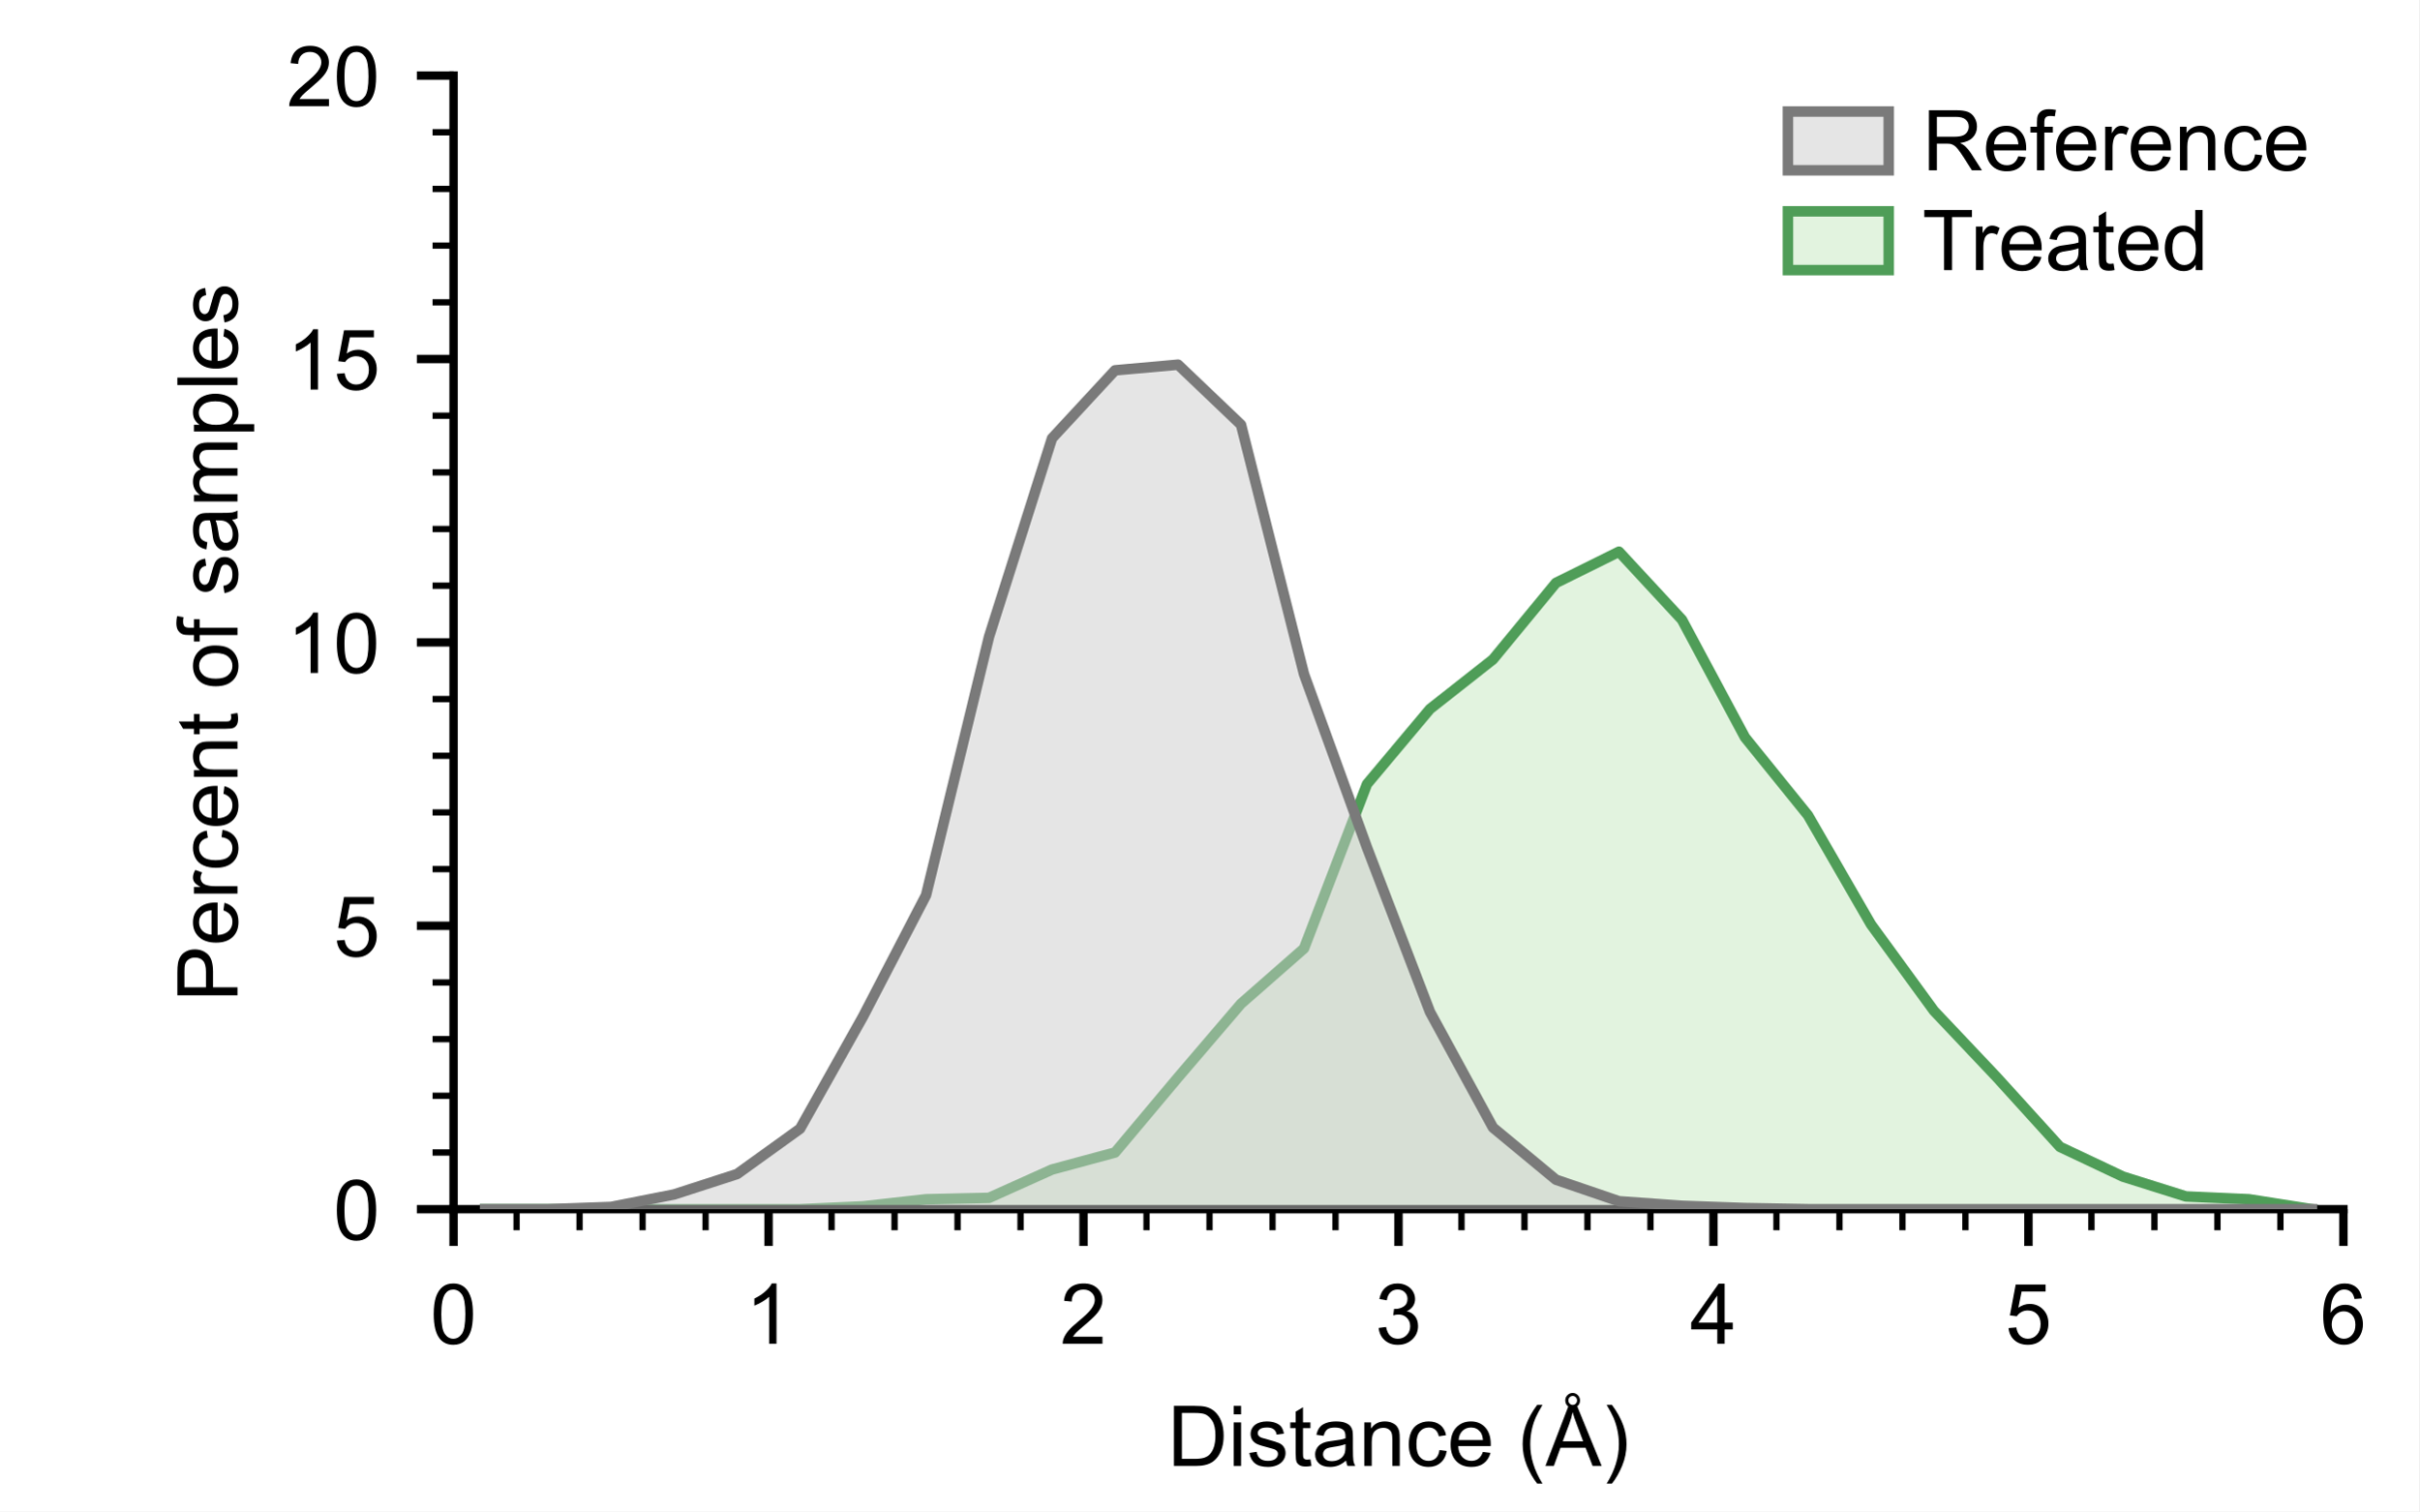
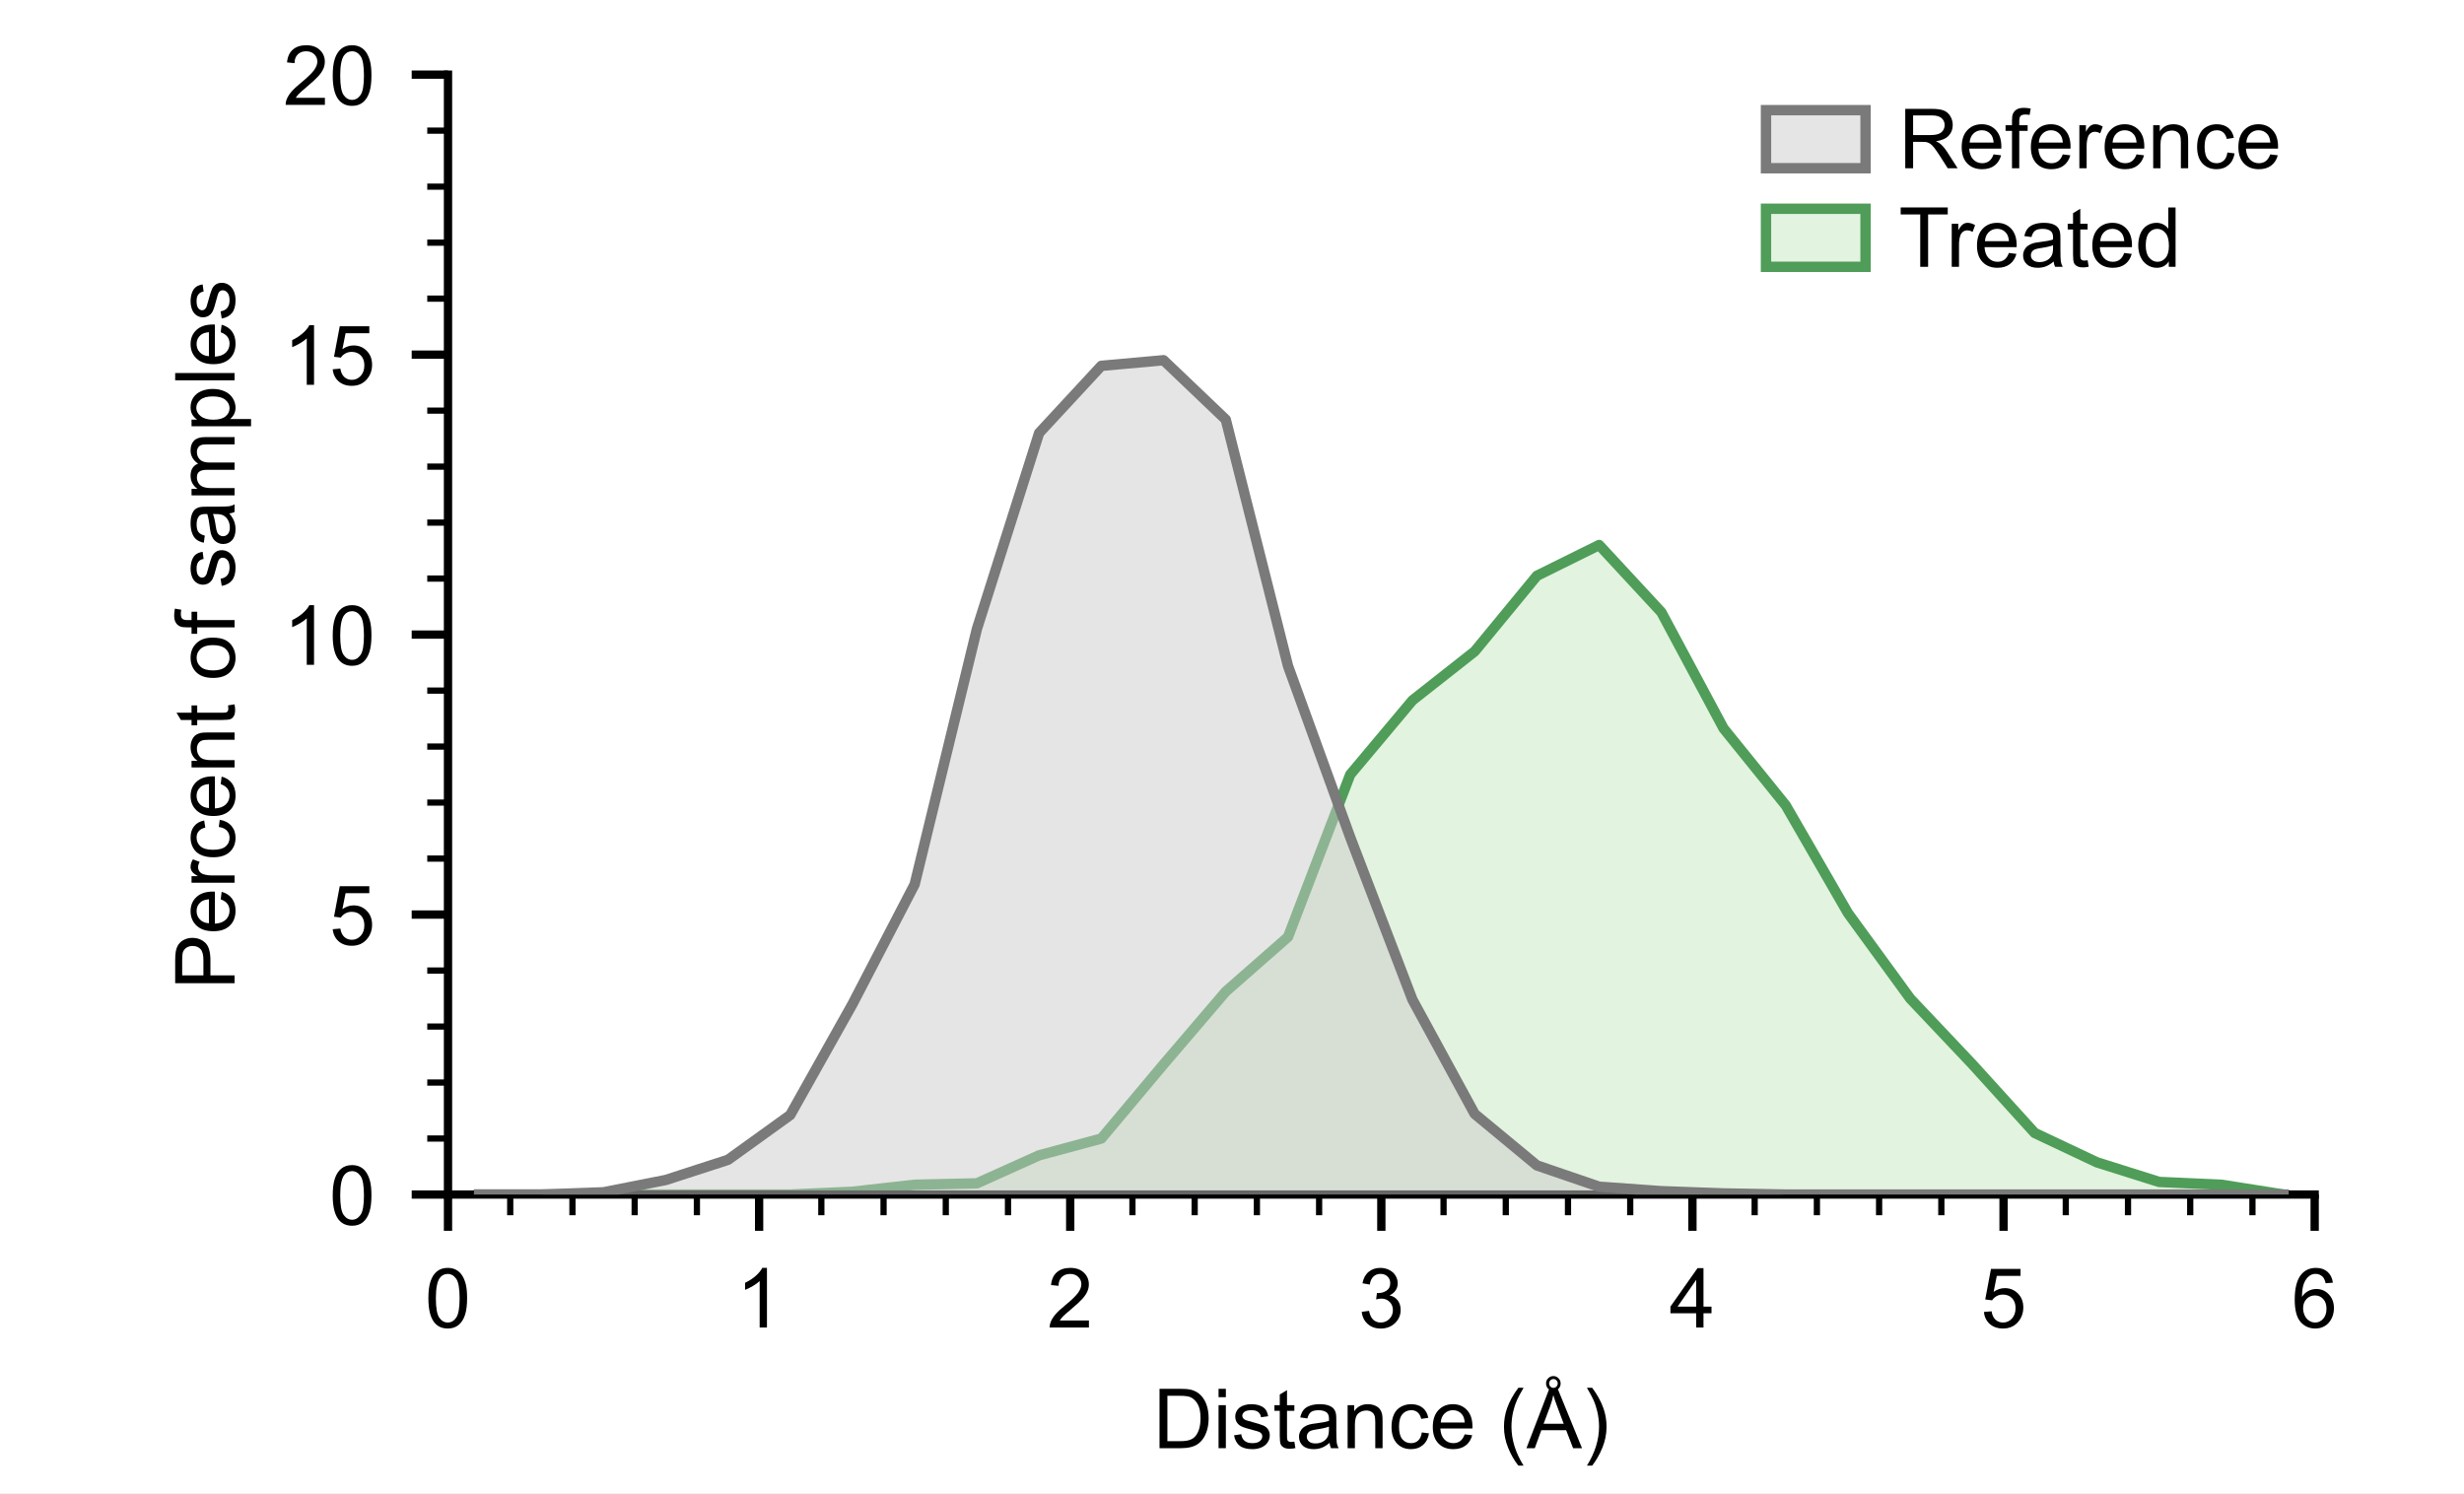
- <svg xmlns="http://www.w3.org/2000/svg" xmlns:xlink="http://www.w3.org/1999/xlink" width="230.4pt" height="144pt" viewBox="0 0 230.4 144" version="1.1">
+ <svg xmlns="http://www.w3.org/2000/svg" xmlns:xlink="http://www.w3.org/1999/xlink" width="237.6pt" height="144pt" viewBox="0 0 237.6 144" version="1.1">
  <defs>
    <style type="text/css">*{stroke-linejoin: round; stroke-linecap: butt}</style>
  </defs>
  <g id="figure_1">
    <g id="patch_1">
-       <path d="M 0 144  L 230.4 144  L 230.4 0  L 0 0  z " style="fill: #ffffff" />
+       <path d="M 0 144  L 237.6 144  L 237.6 0  L 0 0  z " style="fill: #ffffff" />
    </g>
    <g id="axes_1">
      <g id="patch_2">
        <path d="M 43.2 115.2  L 223.2 115.2  L 223.2 7.2  L 43.2 7.2  z " style="fill: #ffffff" />
      </g>
      <g id="matplotlib.axis_1">
        <g id="xtick_1">
          <g id="line2d_1">
            <defs>
              <path id="m45bd234f1a" d="M 0 0  L 0 3.5  " style="stroke: #000000; stroke-width: 0.8" />
            </defs>
            <g>
              <use xlink:href="#m45bd234f1a" x="43.2" y="115.2" style="stroke: #000000; stroke-width: 0.8" />
            </g>
          </g>
          <g id="text_1">
            <g transform="translate(40.97563 128.0242) scale(0.08 -0.08)">
              <defs>
                <path id="ArialMT-13" d="M 266 2259  Q 266 3072 433 3567  Q 600 4063 929 4331  Q 1259 4600 1759 4600  Q 2128 4600 2406 4451  Q 2684 4303 2865 4023  Q 3047 3744 3150 3342  Q 3253 2941 3253 2259  Q 3253 1453 3087 958  Q 2922 463 2592 192  Q 2263 -78 1759 -78  Q 1097 -78 719 397  Q 266 969 266 2259  z M 844 2259  Q 844 1131 1108 757  Q 1372 384 1759 384  Q 2147 384 2411 759  Q 2675 1134 2675 2259  Q 2675 3391 2411 3762  Q 2147 4134 1753 4134  Q 1366 4134 1134 3806  Q 844 3388 844 2259  z " transform="scale(0.015625)" />
              </defs>
              <use xlink:href="#ArialMT-13" />
            </g>
          </g>
        </g>
        <g id="xtick_2">
          <g id="line2d_2">
            <g>
              <use xlink:href="#m45bd234f1a" x="73.2" y="115.2" style="stroke: #000000; stroke-width: 0.8" />
            </g>
          </g>
          <g id="text_2">
            <g transform="translate(70.97562 128.0242) scale(0.08 -0.08)">
              <defs>
                <path id="ArialMT-14" d="M 2384 0  L 1822 0  L 1822 3584  Q 1619 3391 1289 3197  Q 959 3003 697 2906  L 697 3450  Q 1169 3672 1522 3987  Q 1875 4303 2022 4600  L 2384 4600  L 2384 0  z " transform="scale(0.015625)" />
              </defs>
              <use xlink:href="#ArialMT-14" />
            </g>
          </g>
        </g>
        <g id="xtick_3">
          <g id="line2d_3">
            <g>
              <use xlink:href="#m45bd234f1a" x="103.2" y="115.2" style="stroke: #000000; stroke-width: 0.8" />
            </g>
          </g>
          <g id="text_3">
            <g transform="translate(100.9756 128.0242) scale(0.08 -0.08)">
              <defs>
                <path id="ArialMT-15" d="M 3222 541  L 3222 0  L 194 0  Q 188 203 259 391  Q 375 700 629 1000  Q 884 1300 1366 1694  Q 2113 2306 2375 2664  Q 2638 3022 2638 3341  Q 2638 3675 2398 3904  Q 2159 4134 1775 4134  Q 1369 4134 1125 3890  Q 881 3647 878 3216  L 300 3275  Q 359 3922 746 4261  Q 1134 4600 1788 4600  Q 2447 4600 2831 4234  Q 3216 3869 3216 3328  Q 3216 3053 3103 2787  Q 2991 2522 2730 2228  Q 2469 1934 1863 1422  Q 1356 997 1212 845  Q 1069 694 975 541  L 3222 541  z " transform="scale(0.015625)" />
              </defs>
              <use xlink:href="#ArialMT-15" />
            </g>
          </g>
        </g>
        <g id="xtick_4">
          <g id="line2d_4">
            <g>
              <use xlink:href="#m45bd234f1a" x="133.2" y="115.2" style="stroke: #000000; stroke-width: 0.8" />
            </g>
          </g>
          <g id="text_4">
            <g transform="translate(130.9756 128.0242) scale(0.08 -0.08)">
              <defs>
                <path id="ArialMT-16" d="M 269 1209  L 831 1284  Q 928 806 1161 595  Q 1394 384 1728 384  Q 2125 384 2398 659  Q 2672 934 2672 1341  Q 2672 1728 2419 1979  Q 2166 2231 1775 2231  Q 1616 2231 1378 2169  L 1441 2663  Q 1497 2656 1531 2656  Q 1891 2656 2178 2843  Q 2466 3031 2466 3422  Q 2466 3731 2256 3934  Q 2047 4138 1716 4138  Q 1388 4138 1169 3931  Q 950 3725 888 3313  L 325 3413  Q 428 3978 793 4289  Q 1159 4600 1703 4600  Q 2078 4600 2393 4439  Q 2709 4278 2876 4000  Q 3044 3722 3044 3409  Q 3044 3113 2884 2869  Q 2725 2625 2413 2481  Q 2819 2388 3044 2092  Q 3269 1797 3269 1353  Q 3269 753 2831 336  Q 2394 -81 1725 -81  Q 1122 -81 723 278  Q 325 638 269 1209  z " transform="scale(0.015625)" />
              </defs>
              <use xlink:href="#ArialMT-16" />
            </g>
          </g>
        </g>
        <g id="xtick_5">
          <g id="line2d_5">
            <g>
              <use xlink:href="#m45bd234f1a" x="163.2" y="115.2" style="stroke: #000000; stroke-width: 0.8" />
            </g>
          </g>
          <g id="text_5">
            <g transform="translate(160.9756 128.0242) scale(0.08 -0.08)">
              <defs>
                <path id="ArialMT-17" d="M 2069 0  L 2069 1097  L 81 1097  L 81 1613  L 2172 4581  L 2631 4581  L 2631 1613  L 3250 1613  L 3250 1097  L 2631 1097  L 2631 0  L 2069 0  z M 2069 1613  L 2069 3678  L 634 1613  L 2069 1613  z " transform="scale(0.015625)" />
              </defs>
              <use xlink:href="#ArialMT-17" />
            </g>
          </g>
        </g>
        <g id="xtick_6">
          <g id="line2d_6">
            <g>
              <use xlink:href="#m45bd234f1a" x="193.2" y="115.2" style="stroke: #000000; stroke-width: 0.8" />
            </g>
          </g>
          <g id="text_6">
            <g transform="translate(190.9756 128.0242) scale(0.08 -0.08)">
              <defs>
                <path id="ArialMT-18" d="M 266 1200  L 856 1250  Q 922 819 1161 601  Q 1400 384 1738 384  Q 2144 384 2425 690  Q 2706 997 2706 1503  Q 2706 1984 2436 2262  Q 2166 2541 1728 2541  Q 1456 2541 1237 2417  Q 1019 2294 894 2097  L 366 2166  L 809 4519  L 3088 4519  L 3088 3981  L 1259 3981  L 1013 2750  Q 1425 3038 1878 3038  Q 2478 3038 2890 2622  Q 3303 2206 3303 1553  Q 3303 931 2941 478  Q 2500 -78 1738 -78  Q 1113 -78 717 272  Q 322 622 266 1200  z " transform="scale(0.015625)" />
              </defs>
              <use xlink:href="#ArialMT-18" />
            </g>
          </g>
        </g>
        <g id="xtick_7">
          <g id="line2d_7">
            <g>
              <use xlink:href="#m45bd234f1a" x="223.2" y="115.2" style="stroke: #000000; stroke-width: 0.8" />
            </g>
          </g>
          <g id="text_7">
            <g transform="translate(220.9756 128.0242) scale(0.08 -0.08)">
              <defs>
                <path id="ArialMT-19" d="M 3184 3459  L 2625 3416  Q 2550 3747 2413 3897  Q 2184 4138 1850 4138  Q 1581 4138 1378 3988  Q 1113 3794 959 3422  Q 806 3050 800 2363  Q 1003 2672 1297 2822  Q 1591 2972 1913 2972  Q 2475 2972 2870 2558  Q 3266 2144 3266 1488  Q 3266 1056 3080 686  Q 2894 316 2569 119  Q 2244 -78 1831 -78  Q 1128 -78 684 439  Q 241 956 241 2144  Q 241 3472 731 4075  Q 1159 4600 1884 4600  Q 2425 4600 2770 4297  Q 3116 3994 3184 3459  z M 888 1484  Q 888 1194 1011 928  Q 1134 663 1356 523  Q 1578 384 1822 384  Q 2178 384 2434 671  Q 2691 959 2691 1453  Q 2691 1928 2437 2201  Q 2184 2475 1800 2475  Q 1419 2475 1153 2201  Q 888 1928 888 1484  z " transform="scale(0.015625)" />
              </defs>
              <use xlink:href="#ArialMT-19" />
            </g>
          </g>
        </g>
        <g id="xtick_8">
          <g id="line2d_8">
            <defs>
              <path id="m82ed5b9024" d="M 0 0  L 0 2  " style="stroke: #000000; stroke-width: 0.6" />
            </defs>
            <g>
              <use xlink:href="#m82ed5b9024" x="49.2" y="115.2" style="stroke: #000000; stroke-width: 0.6" />
            </g>
          </g>
        </g>
        <g id="xtick_9">
          <g id="line2d_9">
            <g>
              <use xlink:href="#m82ed5b9024" x="55.2" y="115.2" style="stroke: #000000; stroke-width: 0.6" />
            </g>
          </g>
        </g>
        <g id="xtick_10">
          <g id="line2d_10">
            <g>
              <use xlink:href="#m82ed5b9024" x="61.2" y="115.2" style="stroke: #000000; stroke-width: 0.6" />
            </g>
          </g>
        </g>
        <g id="xtick_11">
          <g id="line2d_11">
            <g>
              <use xlink:href="#m82ed5b9024" x="67.2" y="115.2" style="stroke: #000000; stroke-width: 0.6" />
            </g>
          </g>
        </g>
        <g id="xtick_12">
          <g id="line2d_12">
            <g>
              <use xlink:href="#m82ed5b9024" x="79.2" y="115.2" style="stroke: #000000; stroke-width: 0.6" />
            </g>
          </g>
        </g>
        <g id="xtick_13">
          <g id="line2d_13">
            <g>
              <use xlink:href="#m82ed5b9024" x="85.2" y="115.2" style="stroke: #000000; stroke-width: 0.6" />
            </g>
          </g>
        </g>
        <g id="xtick_14">
          <g id="line2d_14">
            <g>
              <use xlink:href="#m82ed5b9024" x="91.2" y="115.2" style="stroke: #000000; stroke-width: 0.6" />
            </g>
          </g>
        </g>
        <g id="xtick_15">
          <g id="line2d_15">
            <g>
              <use xlink:href="#m82ed5b9024" x="97.2" y="115.2" style="stroke: #000000; stroke-width: 0.6" />
            </g>
          </g>
        </g>
        <g id="xtick_16">
          <g id="line2d_16">
            <g>
              <use xlink:href="#m82ed5b9024" x="109.2" y="115.2" style="stroke: #000000; stroke-width: 0.6" />
            </g>
          </g>
        </g>
        <g id="xtick_17">
          <g id="line2d_17">
            <g>
              <use xlink:href="#m82ed5b9024" x="115.2" y="115.2" style="stroke: #000000; stroke-width: 0.6" />
            </g>
          </g>
        </g>
        <g id="xtick_18">
          <g id="line2d_18">
            <g>
              <use xlink:href="#m82ed5b9024" x="121.2" y="115.2" style="stroke: #000000; stroke-width: 0.6" />
            </g>
          </g>
        </g>
        <g id="xtick_19">
          <g id="line2d_19">
            <g>
              <use xlink:href="#m82ed5b9024" x="127.2" y="115.2" style="stroke: #000000; stroke-width: 0.6" />
            </g>
          </g>
        </g>
        <g id="xtick_20">
          <g id="line2d_20">
            <g>
              <use xlink:href="#m82ed5b9024" x="139.2" y="115.2" style="stroke: #000000; stroke-width: 0.6" />
            </g>
          </g>
        </g>
        <g id="xtick_21">
          <g id="line2d_21">
            <g>
              <use xlink:href="#m82ed5b9024" x="145.2" y="115.2" style="stroke: #000000; stroke-width: 0.6" />
            </g>
          </g>
        </g>
        <g id="xtick_22">
          <g id="line2d_22">
            <g>
              <use xlink:href="#m82ed5b9024" x="151.2" y="115.2" style="stroke: #000000; stroke-width: 0.6" />
            </g>
          </g>
        </g>
        <g id="xtick_23">
          <g id="line2d_23">
            <g>
              <use xlink:href="#m82ed5b9024" x="157.2" y="115.2" style="stroke: #000000; stroke-width: 0.6" />
            </g>
          </g>
        </g>
        <g id="xtick_24">
          <g id="line2d_24">
            <g>
              <use xlink:href="#m82ed5b9024" x="169.2" y="115.2" style="stroke: #000000; stroke-width: 0.6" />
            </g>
          </g>
        </g>
        <g id="xtick_25">
          <g id="line2d_25">
            <g>
              <use xlink:href="#m82ed5b9024" x="175.2" y="115.2" style="stroke: #000000; stroke-width: 0.6" />
            </g>
          </g>
        </g>
        <g id="xtick_26">
          <g id="line2d_26">
            <g>
              <use xlink:href="#m82ed5b9024" x="181.2" y="115.2" style="stroke: #000000; stroke-width: 0.6" />
            </g>
          </g>
        </g>
        <g id="xtick_27">
          <g id="line2d_27">
            <g>
              <use xlink:href="#m82ed5b9024" x="187.2" y="115.2" style="stroke: #000000; stroke-width: 0.6" />
            </g>
          </g>
        </g>
        <g id="xtick_28">
          <g id="line2d_28">
            <g>
              <use xlink:href="#m82ed5b9024" x="199.2" y="115.2" style="stroke: #000000; stroke-width: 0.6" />
            </g>
          </g>
        </g>
        <g id="xtick_29">
          <g id="line2d_29">
            <g>
              <use xlink:href="#m82ed5b9024" x="205.2" y="115.2" style="stroke: #000000; stroke-width: 0.6" />
            </g>
          </g>
        </g>
        <g id="xtick_30">
          <g id="line2d_30">
            <g>
              <use xlink:href="#m82ed5b9024" x="211.2" y="115.2" style="stroke: #000000; stroke-width: 0.6" />
            </g>
          </g>
        </g>
        <g id="xtick_31">
          <g id="line2d_31">
            <g>
              <use xlink:href="#m82ed5b9024" x="217.2" y="115.2" style="stroke: #000000; stroke-width: 0.6" />
            </g>
          </g>
        </g>
        <g id="text_8">
          <g transform="translate(111.195 139.6616) scale(0.08 -0.08)">
            <defs>
              <path id="ArialMT-27" d="M 494 0  L 494 4581  L 2072 4581  Q 2606 4581 2888 4516  Q 3281 4425 3559 4188  Q 3922 3881 4101 3404  Q 4281 2928 4281 2316  Q 4281 1794 4159 1391  Q 4038 988 3847 723  Q 3656 459 3429 307  Q 3203 156 2883 78  Q 2563 0 2147 0  L 494 0  z M 1100 541  L 2078 541  Q 2531 541 2789 625  Q 3047 709 3200 863  Q 3416 1078 3536 1442  Q 3656 1806 3656 2325  Q 3656 3044 3420 3430  Q 3184 3816 2847 3947  Q 2603 4041 2063 4041  L 1100 4041  L 1100 541  z " transform="scale(0.015625)" />
              <path id="ArialMT-4c" d="M 425 3934  L 425 4581  L 988 4581  L 988 3934  L 425 3934  z M 425 0  L 425 3319  L 988 3319  L 988 0  L 425 0  z " transform="scale(0.015625)" />
              <path id="ArialMT-56" d="M 197 991  L 753 1078  Q 800 744 1014 566  Q 1228 388 1613 388  Q 2000 388 2187 545  Q 2375 703 2375 916  Q 2375 1106 2209 1216  Q 2094 1291 1634 1406  Q 1016 1563 777 1677  Q 538 1791 414 1992  Q 291 2194 291 2438  Q 291 2659 392 2848  Q 494 3038 669 3163  Q 800 3259 1026 3326  Q 1253 3394 1513 3394  Q 1903 3394 2198 3281  Q 2494 3169 2634 2976  Q 2775 2784 2828 2463  L 2278 2388  Q 2241 2644 2061 2787  Q 1881 2931 1553 2931  Q 1166 2931 1000 2803  Q 834 2675 834 2503  Q 834 2394 903 2306  Q 972 2216 1119 2156  Q 1203 2125 1616 2013  Q 2213 1853 2448 1751  Q 2684 1650 2818 1456  Q 2953 1263 2953 975  Q 2953 694 2789 445  Q 2625 197 2315 61  Q 2006 -75 1616 -75  Q 969 -75 630 194  Q 291 463 197 991  z " transform="scale(0.015625)" />
              <path id="ArialMT-57" d="M 1650 503  L 1731 6  Q 1494 -44 1306 -44  Q 1000 -44 831 53  Q 663 150 594 308  Q 525 466 525 972  L 525 2881  L 113 2881  L 113 3319  L 525 3319  L 525 4141  L 1084 4478  L 1084 3319  L 1650 3319  L 1650 2881  L 1084 2881  L 1084 941  Q 1084 700 1114 631  Q 1144 563 1211 522  Q 1278 481 1403 481  Q 1497 481 1650 503  z " transform="scale(0.015625)" />
              <path id="ArialMT-44" d="M 2588 409  Q 2275 144 1986 34  Q 1697 -75 1366 -75  Q 819 -75 525 192  Q 231 459 231 875  Q 231 1119 342 1320  Q 453 1522 633 1644  Q 813 1766 1038 1828  Q 1203 1872 1538 1913  Q 2219 1994 2541 2106  Q 2544 2222 2544 2253  Q 2544 2597 2384 2738  Q 2169 2928 1744 2928  Q 1347 2928 1158 2789  Q 969 2650 878 2297  L 328 2372  Q 403 2725 575 2942  Q 747 3159 1072 3276  Q 1397 3394 1825 3394  Q 2250 3394 2515 3294  Q 2781 3194 2906 3042  Q 3031 2891 3081 2659  Q 3109 2516 3109 2141  L 3109 1391  Q 3109 606 3145 398  Q 3181 191 3288 0  L 2700 0  Q 2613 175 2588 409  z M 2541 1666  Q 2234 1541 1622 1453  Q 1275 1403 1131 1340  Q 988 1278 909 1158  Q 831 1038 831 891  Q 831 666 1001 516  Q 1172 366 1500 366  Q 1825 366 2078 508  Q 2331 650 2450 897  Q 2541 1088 2541 1459  L 2541 1666  z " transform="scale(0.015625)" />
              <path id="ArialMT-51" d="M 422 0  L 422 3319  L 928 3319  L 928 2847  Q 1294 3394 1984 3394  Q 2284 3394 2536 3286  Q 2788 3178 2913 3003  Q 3038 2828 3088 2588  Q 3119 2431 3119 2041  L 3119 0  L 2556 0  L 2556 2019  Q 2556 2363 2490 2533  Q 2425 2703 2258 2804  Q 2091 2906 1866 2906  Q 1506 2906 1245 2678  Q 984 2450 984 1813  L 984 0  L 422 0  z " transform="scale(0.015625)" />
              <path id="ArialMT-46" d="M 2588 1216  L 3141 1144  Q 3050 572 2676 248  Q 2303 -75 1759 -75  Q 1078 -75 664 370  Q 250 816 250 1647  Q 250 2184 428 2587  Q 606 2991 970 3192  Q 1334 3394 1763 3394  Q 2303 3394 2647 3120  Q 2991 2847 3088 2344  L 2541 2259  Q 2463 2594 2264 2762  Q 2066 2931 1784 2931  Q 1359 2931 1093 2626  Q 828 2322 828 1663  Q 828 994 1084 691  Q 1341 388 1753 388  Q 2084 388 2306 591  Q 2528 794 2588 1216  z " transform="scale(0.015625)" />
              <path id="ArialMT-48" d="M 2694 1069  L 3275 997  Q 3138 488 2766 206  Q 2394 -75 1816 -75  Q 1088 -75 661 373  Q 234 822 234 1631  Q 234 2469 665 2931  Q 1097 3394 1784 3394  Q 2450 3394 2872 2941  Q 3294 2488 3294 1666  Q 3294 1616 3291 1516  L 816 1516  Q 847 969 1125 678  Q 1403 388 1819 388  Q 2128 388 2347 550  Q 2566 713 2694 1069  z M 847 1978  L 2700 1978  Q 2663 2397 2488 2606  Q 2219 2931 1791 2931  Q 1403 2931 1139 2672  Q 875 2413 847 1978  z " transform="scale(0.015625)" />
              <path id="ArialMT-3" transform="scale(0.015625)" />
              <path id="ArialMT-b" d="M 1497 -1347  Q 1031 -759 709 28  Q 388 816 388 1659  Q 388 2403 628 3084  Q 909 3875 1497 4659  L 1900 4659  Q 1522 4009 1400 3731  Q 1209 3300 1100 2831  Q 966 2247 966 1656  Q 966 153 1900 -1347  L 1497 -1347  z " transform="scale(0.015625)" />
              <path id="ArialMT-63" d="M -9 0  L 1750 4581  L 2403 4581  L 4278 0  L 3588 0  L 3053 1388  L 1138 1388  L 634 0  L -9 0  z M 1313 1881  L 2866 1881  L 2388 3150  Q 2169 3728 2063 4100  Q 1975 3659 1816 3225  L 1313 1881  z M 1503 5003  Q 1503 5231 1670 5397  Q 1838 5563 2066 5563  Q 2297 5563 2462 5395  Q 2628 5228 2628 4991  Q 2628 4750 2462 4584  Q 2297 4419 2069 4419  Q 1835 4419 1669 4586  Q 1503 4753 1503 5003  z M 1741 5000  Q 1741 4853 1839 4753  Q 1938 4653 2072 4653  Q 2206 4653 2304 4753  Q 2403 4853 2403 4994  Q 2403 5135 2306 5235  Q 2210 5335 2072 5335  Q 1938 5335 1839 5236  Q 1741 5138 1741 5000  z " transform="scale(0.015625)" />
              <path id="ArialMT-c" d="M 791 -1347  L 388 -1347  Q 1322 153 1322 1656  Q 1322 2244 1188 2822  Q 1081 3291 891 3722  Q 769 4003 388 4659  L 791 4659  Q 1378 3875 1659 3084  Q 1900 2403 1900 1659  Q 1900 816 1576 28  Q 1253 -759 791 -1347  z " transform="scale(0.015625)" />
            </defs>
            <use xlink:href="#ArialMT-27" />
            <use xlink:href="#ArialMT-4c" transform="translate(72.21875 0)" />
            <use xlink:href="#ArialMT-56" transform="translate(94.4375 0)" />
            <use xlink:href="#ArialMT-57" transform="translate(144.4375 0)" />
            <use xlink:href="#ArialMT-44" transform="translate(172.2188 0)" />
            <use xlink:href="#ArialMT-51" transform="translate(227.8281 0)" />
            <use xlink:href="#ArialMT-46" transform="translate(283.4375 0)" />
            <use xlink:href="#ArialMT-48" transform="translate(333.4375 0)" />
            <use xlink:href="#ArialMT-3" transform="translate(389.0469 0)" />
            <use xlink:href="#ArialMT-b" transform="translate(416.8281 0)" />
            <use xlink:href="#ArialMT-63" transform="translate(450.125 0)" />
            <use xlink:href="#ArialMT-c" transform="translate(516.8281 0)" />
          </g>
        </g>
      </g>
      <g id="matplotlib.axis_2">
        <g id="ytick_1">
          <g id="line2d_32">
            <defs>
              <path id="maa1948f9ac" d="M 0 0  L -3.5 0  " style="stroke: #000000; stroke-width: 0.8" />
            </defs>
            <g>
              <use xlink:href="#maa1948f9ac" x="43.2" y="115.2" style="stroke: #000000; stroke-width: 0.8" />
            </g>
          </g>
          <g id="text_9">
            <g transform="translate(31.75125 118.1121) scale(0.08 -0.08)">
              <use xlink:href="#ArialMT-13" />
            </g>
          </g>
        </g>
        <g id="ytick_2">
          <g id="line2d_33">
            <g>
              <use xlink:href="#maa1948f9ac" x="43.2" y="88.2" style="stroke: #000000; stroke-width: 0.8" />
            </g>
          </g>
          <g id="text_10">
            <g transform="translate(31.75125 91.11211) scale(0.08 -0.08)">
              <use xlink:href="#ArialMT-18" />
            </g>
          </g>
        </g>
        <g id="ytick_3">
          <g id="line2d_34">
            <g>
              <use xlink:href="#maa1948f9ac" x="43.2" y="61.2" style="stroke: #000000; stroke-width: 0.8" />
            </g>
          </g>
          <g id="text_11">
            <g transform="translate(27.3025 64.11211) scale(0.08 -0.08)">
              <use xlink:href="#ArialMT-14" />
              <use xlink:href="#ArialMT-13" transform="translate(55.60938 0)" />
            </g>
          </g>
        </g>
        <g id="ytick_4">
          <g id="line2d_35">
            <g>
              <use xlink:href="#maa1948f9ac" x="43.2" y="34.2" style="stroke: #000000; stroke-width: 0.8" />
            </g>
          </g>
          <g id="text_12">
            <g transform="translate(27.3025 37.11211) scale(0.08 -0.08)">
              <use xlink:href="#ArialMT-14" />
              <use xlink:href="#ArialMT-18" transform="translate(55.60938 0)" />
            </g>
          </g>
        </g>
        <g id="ytick_5">
          <g id="line2d_36">
            <g>
              <use xlink:href="#maa1948f9ac" x="43.2" y="7.2" style="stroke: #000000; stroke-width: 0.8" />
            </g>
          </g>
          <g id="text_13">
            <g transform="translate(27.3025 10.11211) scale(0.08 -0.08)">
              <use xlink:href="#ArialMT-15" />
              <use xlink:href="#ArialMT-13" transform="translate(55.60938 0)" />
            </g>
          </g>
        </g>
        <g id="ytick_6">
          <g id="line2d_37">
            <defs>
              <path id="mb0a09c1bce" d="M 0 0  L -2 0  " style="stroke: #000000; stroke-width: 0.6" />
            </defs>
            <g>
              <use xlink:href="#mb0a09c1bce" x="43.2" y="109.8" style="stroke: #000000; stroke-width: 0.6" />
            </g>
          </g>
        </g>
        <g id="ytick_7">
          <g id="line2d_38">
            <g>
              <use xlink:href="#mb0a09c1bce" x="43.2" y="104.4" style="stroke: #000000; stroke-width: 0.6" />
            </g>
          </g>
        </g>
        <g id="ytick_8">
          <g id="line2d_39">
            <g>
              <use xlink:href="#mb0a09c1bce" x="43.2" y="99" style="stroke: #000000; stroke-width: 0.6" />
            </g>
          </g>
        </g>
        <g id="ytick_9">
          <g id="line2d_40">
            <g>
              <use xlink:href="#mb0a09c1bce" x="43.2" y="93.6" style="stroke: #000000; stroke-width: 0.6" />
            </g>
          </g>
        </g>
        <g id="ytick_10">
          <g id="line2d_41">
            <g>
              <use xlink:href="#mb0a09c1bce" x="43.2" y="82.8" style="stroke: #000000; stroke-width: 0.6" />
            </g>
          </g>
        </g>
        <g id="ytick_11">
          <g id="line2d_42">
            <g>
              <use xlink:href="#mb0a09c1bce" x="43.2" y="77.4" style="stroke: #000000; stroke-width: 0.6" />
            </g>
          </g>
        </g>
        <g id="ytick_12">
          <g id="line2d_43">
            <g>
              <use xlink:href="#mb0a09c1bce" x="43.2" y="72" style="stroke: #000000; stroke-width: 0.6" />
            </g>
          </g>
        </g>
        <g id="ytick_13">
          <g id="line2d_44">
            <g>
              <use xlink:href="#mb0a09c1bce" x="43.2" y="66.6" style="stroke: #000000; stroke-width: 0.6" />
            </g>
          </g>
        </g>
        <g id="ytick_14">
          <g id="line2d_45">
            <g>
              <use xlink:href="#mb0a09c1bce" x="43.2" y="55.8" style="stroke: #000000; stroke-width: 0.6" />
            </g>
          </g>
        </g>
        <g id="ytick_15">
          <g id="line2d_46">
            <g>
              <use xlink:href="#mb0a09c1bce" x="43.2" y="50.4" style="stroke: #000000; stroke-width: 0.6" />
            </g>
          </g>
        </g>
        <g id="ytick_16">
          <g id="line2d_47">
            <g>
              <use xlink:href="#mb0a09c1bce" x="43.2" y="45" style="stroke: #000000; stroke-width: 0.6" />
            </g>
          </g>
        </g>
        <g id="ytick_17">
          <g id="line2d_48">
            <g>
              <use xlink:href="#mb0a09c1bce" x="43.2" y="39.6" style="stroke: #000000; stroke-width: 0.6" />
            </g>
          </g>
        </g>
        <g id="ytick_18">
          <g id="line2d_49">
            <g>
              <use xlink:href="#mb0a09c1bce" x="43.2" y="28.8" style="stroke: #000000; stroke-width: 0.6" />
            </g>
          </g>
        </g>
        <g id="ytick_19">
          <g id="line2d_50">
            <g>
              <use xlink:href="#mb0a09c1bce" x="43.2" y="23.4" style="stroke: #000000; stroke-width: 0.6" />
            </g>
          </g>
        </g>
        <g id="ytick_20">
          <g id="line2d_51">
            <g>
              <use xlink:href="#mb0a09c1bce" x="43.2" y="18" style="stroke: #000000; stroke-width: 0.6" />
            </g>
          </g>
        </g>
        <g id="ytick_21">
          <g id="line2d_52">
            <g>
              <use xlink:href="#mb0a09c1bce" x="43.2" y="12.6" style="stroke: #000000; stroke-width: 0.6" />
            </g>
          </g>
        </g>
        <g id="text_14">
          <g transform="translate(22.61891 95.43625) rotate(-90) scale(0.08 -0.08)">
            <defs>
              <path id="ArialMT-33" d="M 494 0  L 494 4581  L 2222 4581  Q 2678 4581 2919 4538  Q 3256 4481 3484 4323  Q 3713 4166 3852 3881  Q 3991 3597 3991 3256  Q 3991 2672 3619 2267  Q 3247 1863 2275 1863  L 1100 1863  L 1100 0  L 494 0  z M 1100 2403  L 2284 2403  Q 2872 2403 3119 2622  Q 3366 2841 3366 3238  Q 3366 3525 3220 3729  Q 3075 3934 2838 4000  Q 2684 4041 2272 4041  L 1100 4041  L 1100 2403  z " transform="scale(0.015625)" />
              <path id="ArialMT-55" d="M 416 0  L 416 3319  L 922 3319  L 922 2816  Q 1116 3169 1280 3281  Q 1444 3394 1641 3394  Q 1925 3394 2219 3213  L 2025 2691  Q 1819 2813 1613 2813  Q 1428 2813 1281 2702  Q 1134 2591 1072 2394  Q 978 2094 978 1738  L 978 0  L 416 0  z " transform="scale(0.015625)" />
              <path id="ArialMT-52" d="M 213 1659  Q 213 2581 725 3025  Q 1153 3394 1769 3394  Q 2453 3394 2887 2945  Q 3322 2497 3322 1706  Q 3322 1066 3130 698  Q 2938 331 2570 128  Q 2203 -75 1769 -75  Q 1072 -75 642 372  Q 213 819 213 1659  z M 791 1659  Q 791 1022 1069 705  Q 1347 388 1769 388  Q 2188 388 2466 706  Q 2744 1025 2744 1678  Q 2744 2294 2464 2611  Q 2184 2928 1769 2928  Q 1347 2928 1069 2612  Q 791 2297 791 1659  z " transform="scale(0.015625)" />
              <path id="ArialMT-49" d="M 556 0  L 556 2881  L 59 2881  L 59 3319  L 556 3319  L 556 3672  Q 556 4006 616 4169  Q 697 4388 901 4523  Q 1106 4659 1475 4659  Q 1713 4659 2000 4603  L 1916 4113  Q 1741 4144 1584 4144  Q 1328 4144 1222 4034  Q 1116 3925 1116 3625  L 1116 3319  L 1763 3319  L 1763 2881  L 1116 2881  L 1116 0  L 556 0  z " transform="scale(0.015625)" />
              <path id="ArialMT-50" d="M 422 0  L 422 3319  L 925 3319  L 925 2853  Q 1081 3097 1340 3245  Q 1600 3394 1931 3394  Q 2300 3394 2536 3241  Q 2772 3088 2869 2813  Q 3263 3394 3894 3394  Q 4388 3394 4653 3120  Q 4919 2847 4919 2278  L 4919 0  L 4359 0  L 4359 2091  Q 4359 2428 4304 2576  Q 4250 2725 4106 2815  Q 3963 2906 3769 2906  Q 3419 2906 3187 2673  Q 2956 2441 2956 1928  L 2956 0  L 2394 0  L 2394 2156  Q 2394 2531 2256 2718  Q 2119 2906 1806 2906  Q 1569 2906 1367 2781  Q 1166 2656 1075 2415  Q 984 2175 984 1722  L 984 0  L 422 0  z " transform="scale(0.015625)" />
              <path id="ArialMT-53" d="M 422 -1272  L 422 3319  L 934 3319  L 934 2888  Q 1116 3141 1344 3267  Q 1572 3394 1897 3394  Q 2322 3394 2647 3175  Q 2972 2956 3137 2557  Q 3303 2159 3303 1684  Q 3303 1175 3120 767  Q 2938 359 2589 142  Q 2241 -75 1856 -75  Q 1575 -75 1351 44  Q 1128 163 984 344  L 984 -1272  L 422 -1272  z M 931 1641  Q 931 1000 1190 694  Q 1450 388 1819 388  Q 2194 388 2461 705  Q 2728 1022 2728 1688  Q 2728 2322 2467 2637  Q 2206 2953 1844 2953  Q 1484 2953 1207 2617  Q 931 2281 931 1641  z " transform="scale(0.015625)" />
              <path id="ArialMT-4f" d="M 409 0  L 409 4581  L 972 4581  L 972 0  L 409 0  z " transform="scale(0.015625)" />
            </defs>
            <use xlink:href="#ArialMT-33" />
            <use xlink:href="#ArialMT-48" transform="translate(66.70312 0)" />
            <use xlink:href="#ArialMT-55" transform="translate(122.3125 0)" />
            <use xlink:href="#ArialMT-46" transform="translate(155.6094 0)" />
            <use xlink:href="#ArialMT-48" transform="translate(205.6094 0)" />
            <use xlink:href="#ArialMT-51" transform="translate(261.2188 0)" />
            <use xlink:href="#ArialMT-57" transform="translate(316.8281 0)" />
            <use xlink:href="#ArialMT-3" transform="translate(344.6094 0)" />
            <use xlink:href="#ArialMT-52" transform="translate(372.3906 0)" />
            <use xlink:href="#ArialMT-49" transform="translate(428 0)" />
            <use xlink:href="#ArialMT-3" transform="translate(455.7812 0)" />
            <use xlink:href="#ArialMT-56" transform="translate(483.5625 0)" />
            <use xlink:href="#ArialMT-44" transform="translate(533.5625 0)" />
            <use xlink:href="#ArialMT-50" transform="translate(589.1719 0)" />
            <use xlink:href="#ArialMT-53" transform="translate(672.4688 0)" />
            <use xlink:href="#ArialMT-4f" transform="translate(728.0781 0)" />
            <use xlink:href="#ArialMT-48" transform="translate(750.2969 0)" />
            <use xlink:href="#ArialMT-56" transform="translate(805.9062 0)" />
          </g>
        </g>
      </g>
      <g id="FillBetweenPolyCollection_1">
-         <path d="M 46.2 115.2  L 46.2 115.2  L 52.2 115.2  L 58.2 115.2  L 64.2 115.2  L 70.2 115.2  L 76.2 115.2  L 82.2 114.93  L 88.2 114.255  L 94.2 114.12  L 100.2 111.42  L 106.2 109.8  L 112.2 102.645  L 118.2 95.625  L 124.2 90.36  L 130.2 74.7  L 136.2 67.545  L 142.2 62.82  L 148.2 55.53  L 154.2 52.56  L 160.2 59.04  L 166.2 70.245  L 172.2 77.67  L 178.2 88.065  L 184.2 96.3  L 190.2 102.645  L 196.2 109.26  L 202.2 112.095  L 208.2 113.985  L 214.2 114.255  L 220.2 115.2  L 220.2 115.2  L 220.2 115.2  L 214.2 115.2  L 208.2 115.2  L 202.2 115.2  L 196.2 115.2  L 190.2 115.2  L 184.2 115.2  L 178.2 115.2  L 172.2 115.2  L 166.2 115.2  L 160.2 115.2  L 154.2 115.2  L 148.2 115.2  L 142.2 115.2  L 136.2 115.2  L 130.2 115.2  L 124.2 115.2  L 118.2 115.2  L 112.2 115.2  L 106.2 115.2  L 100.2 115.2  L 94.2 115.2  L 88.2 115.2  L 82.2 115.2  L 76.2 115.2  L 70.2 115.2  L 64.2 115.2  L 58.2 115.2  L 52.2 115.2  L 46.2 115.2  z " clip-path="url(#p7b1fb86e71)" style="fill: #c7e9c0; fill-opacity: 0.5" />
+         <path d="M 46.2 115.2  L 46.2 115.2  L 52.2 115.2  L 58.2 115.2  L 64.2 115.2  L 70.2 115.2  L 76.2 115.2  L 82.2 114.93  L 88.2 114.255  L 94.2 114.12  L 100.2 111.42  L 106.2 109.8  L 112.2 102.645  L 118.2 95.625  L 124.2 90.36  L 130.2 74.7  L 136.2 67.545  L 142.2 62.82  L 148.2 55.53  L 154.2 52.56  L 160.2 59.04  L 166.2 70.245  L 172.2 77.67  L 178.2 88.065  L 184.2 96.3  L 190.2 102.645  L 196.2 109.26  L 202.2 112.095  L 208.2 113.985  L 214.2 114.255  L 220.2 115.2  L 220.2 115.2  L 220.2 115.2  L 214.2 115.2  L 208.2 115.2  L 202.2 115.2  L 196.2 115.2  L 190.2 115.2  L 184.2 115.2  L 178.2 115.2  L 172.2 115.2  L 166.2 115.2  L 160.2 115.2  L 154.2 115.2  L 148.2 115.2  L 142.2 115.2  L 136.2 115.2  L 130.2 115.2  L 124.2 115.2  L 118.2 115.2  L 112.2 115.2  L 106.2 115.2  L 100.2 115.2  L 94.2 115.2  L 88.2 115.2  L 82.2 115.2  L 76.2 115.2  L 70.2 115.2  L 64.2 115.2  L 58.2 115.2  L 52.2 115.2  L 46.2 115.2  z " clip-path="url(#p55f5dabe53)" style="fill: #c7e9c0; fill-opacity: 0.5" />
      </g>
      <g id="line2d_53">
-         <path d="M 46.2 115.2  L 52.2 115.2  L 58.2 115.2  L 64.2 115.2  L 70.2 115.2  L 76.2 115.2  L 82.2 114.93  L 88.2 114.255  L 94.2 114.12  L 100.2 111.42  L 106.2 109.8  L 112.2 102.645  L 118.2 95.625  L 124.2 90.36  L 130.2 74.7  L 136.2 67.545  L 142.2 62.82  L 148.2 55.53  L 154.2 52.56  L 160.2 59.04  L 166.2 70.245  L 172.2 77.67  L 178.2 88.065  L 184.2 96.3  L 190.2 102.645  L 196.2 109.26  L 202.2 112.095  L 208.2 113.985  L 214.2 114.255  L 220.2 115.2  " clip-path="url(#p7b1fb86e71)" style="fill: none; stroke: #4f9d58; stroke-linecap: square" />
+         <path d="M 46.2 115.2  L 52.2 115.2  L 58.2 115.2  L 64.2 115.2  L 70.2 115.2  L 76.2 115.2  L 82.2 114.93  L 88.2 114.255  L 94.2 114.12  L 100.2 111.42  L 106.2 109.8  L 112.2 102.645  L 118.2 95.625  L 124.2 90.36  L 130.2 74.7  L 136.2 67.545  L 142.2 62.82  L 148.2 55.53  L 154.2 52.56  L 160.2 59.04  L 166.2 70.245  L 172.2 77.67  L 178.2 88.065  L 184.2 96.3  L 190.2 102.645  L 196.2 109.26  L 202.2 112.095  L 208.2 113.985  L 214.2 114.255  L 220.2 115.2  " clip-path="url(#p55f5dabe53)" style="fill: none; stroke: #4f9d58; stroke-linecap: square" />
      </g>
      <g id="patch_3">
        <path d="M 43.2 115.2  L 43.2 7.2  " style="fill: none; stroke: #000000; stroke-width: 0.8; stroke-linejoin: miter; stroke-linecap: square" />
      </g>
      <g id="patch_4">
        <path d="M 43.2 115.2  L 223.2 115.2  " style="fill: none; stroke: #000000; stroke-width: 0.8; stroke-linejoin: miter; stroke-linecap: square" />
      </g>
      <g id="FillBetweenPolyCollection_2">
-         <path d="M 46.2 115.2  L 46.2 115.2  L 52.2 115.2  L 58.2 114.984  L 64.2 113.796  L 70.2 111.852  L 76.2 107.532  L 82.2 96.84  L 88.2 85.284  L 94.2 60.66  L 100.2 41.76  L 106.2 35.28  L 112.2 34.74  L 118.2 40.464  L 124.2 64.224  L 130.2 80.748  L 136.2 96.408  L 142.2 107.424  L 148.2 112.392  L 154.2 114.444  L 160.2 114.876  L 166.2 115.092  L 172.2 115.2  L 178.2 115.2  L 184.2 115.2  L 190.2 115.2  L 196.2 115.2  L 202.2 115.2  L 208.2 115.2  L 214.2 115.2  L 220.2 115.2  L 220.2 115.2  L 220.2 115.2  L 214.2 115.2  L 208.2 115.2  L 202.2 115.2  L 196.2 115.2  L 190.2 115.2  L 184.2 115.2  L 178.2 115.2  L 172.2 115.2  L 166.2 115.2  L 160.2 115.2  L 154.2 115.2  L 148.2 115.2  L 142.2 115.2  L 136.2 115.2  L 130.2 115.2  L 124.2 115.2  L 118.2 115.2  L 112.2 115.2  L 106.2 115.2  L 100.2 115.2  L 94.2 115.2  L 88.2 115.2  L 82.2 115.2  L 76.2 115.2  L 70.2 115.2  L 64.2 115.2  L 58.2 115.2  L 52.2 115.2  L 46.2 115.2  z " clip-path="url(#p7b1fb86e71)" style="fill: #cccccc; fill-opacity: 0.5" />
+         <path d="M 46.2 115.2  L 46.2 115.2  L 52.2 115.2  L 58.2 114.984  L 64.2 113.796  L 70.2 111.852  L 76.2 107.532  L 82.2 96.84  L 88.2 85.284  L 94.2 60.66  L 100.2 41.76  L 106.2 35.28  L 112.2 34.74  L 118.2 40.464  L 124.2 64.224  L 130.2 80.748  L 136.2 96.408  L 142.2 107.424  L 148.2 112.392  L 154.2 114.444  L 160.2 114.876  L 166.2 115.092  L 172.2 115.2  L 178.2 115.2  L 184.2 115.2  L 190.2 115.2  L 196.2 115.2  L 202.2 115.2  L 208.2 115.2  L 214.2 115.2  L 220.2 115.2  L 220.2 115.2  L 220.2 115.2  L 214.2 115.2  L 208.2 115.2  L 202.2 115.2  L 196.2 115.2  L 190.2 115.2  L 184.2 115.2  L 178.2 115.2  L 172.2 115.2  L 166.2 115.2  L 160.2 115.2  L 154.2 115.2  L 148.2 115.2  L 142.2 115.2  L 136.2 115.2  L 130.2 115.2  L 124.2 115.2  L 118.2 115.2  L 112.2 115.2  L 106.2 115.2  L 100.2 115.2  L 94.2 115.2  L 88.2 115.2  L 82.2 115.2  L 76.2 115.2  L 70.2 115.2  L 64.2 115.2  L 58.2 115.2  L 52.2 115.2  L 46.2 115.2  z " clip-path="url(#p55f5dabe53)" style="fill: #cccccc; fill-opacity: 0.5" />
      </g>
      <g id="line2d_54">
-         <path d="M 46.2 115.2  L 52.2 115.2  L 58.2 114.984  L 64.2 113.796  L 70.2 111.852  L 76.2 107.532  L 82.2 96.84  L 88.2 85.284  L 94.2 60.66  L 100.2 41.76  L 106.2 35.28  L 112.2 34.74  L 118.2 40.464  L 124.2 64.224  L 130.2 80.748  L 136.2 96.408  L 142.2 107.424  L 148.2 112.392  L 154.2 114.444  L 160.2 114.876  L 166.2 115.092  L 172.2 115.2  L 178.2 115.2  L 184.2 115.2  L 190.2 115.2  L 196.2 115.2  L 202.2 115.2  L 208.2 115.2  L 214.2 115.2  L 220.2 115.2  " clip-path="url(#p7b1fb86e71)" style="fill: none; stroke: #7a7a7a; stroke-linecap: square" />
+         <path d="M 46.2 115.2  L 52.2 115.2  L 58.2 114.984  L 64.2 113.796  L 70.2 111.852  L 76.2 107.532  L 82.2 96.84  L 88.2 85.284  L 94.2 60.66  L 100.2 41.76  L 106.2 35.28  L 112.2 34.74  L 118.2 40.464  L 124.2 64.224  L 130.2 80.748  L 136.2 96.408  L 142.2 107.424  L 148.2 112.392  L 154.2 114.444  L 160.2 114.876  L 166.2 115.092  L 172.2 115.2  L 178.2 115.2  L 184.2 115.2  L 190.2 115.2  L 196.2 115.2  L 202.2 115.2  L 208.2 115.2  L 214.2 115.2  L 220.2 115.2  " clip-path="url(#p55f5dabe53)" style="fill: none; stroke: #7a7a7a; stroke-linecap: square" />
      </g>
      <g id="legend_1">
        <g id="patch_5">
          <path d="M 170.292 16.224  L 179.893 16.224  L 179.893 10.624  L 170.292 10.624  z " style="fill: #cccccc; fill-opacity: 0.5; stroke: #7a7a7a; stroke-linejoin: miter" />
        </g>
        <g id="text_15">
          <g transform="translate(183.0925 16.22422) scale(0.08 -0.08)">
            <defs>
              <path id="ArialMT-35" d="M 503 0  L 503 4581  L 2534 4581  Q 3147 4581 3465 4457  Q 3784 4334 3975 4021  Q 4166 3709 4166 3331  Q 4166 2844 3850 2509  Q 3534 2175 2875 2084  Q 3116 1969 3241 1856  Q 3506 1613 3744 1247  L 4541 0  L 3778 0  L 3172 953  Q 2906 1366 2734 1584  Q 2563 1803 2427 1890  Q 2291 1978 2150 2013  Q 2047 2034 1813 2034  L 1109 2034  L 1109 0  L 503 0  z M 1109 2559  L 2413 2559  Q 2828 2559 3062 2645  Q 3297 2731 3419 2920  Q 3541 3109 3541 3331  Q 3541 3656 3305 3865  Q 3069 4075 2559 4075  L 1109 4075  L 1109 2559  z " transform="scale(0.015625)" />
            </defs>
            <use xlink:href="#ArialMT-35" />
            <use xlink:href="#ArialMT-48" transform="translate(72.21875 0)" />
            <use xlink:href="#ArialMT-49" transform="translate(127.8281 0)" />
            <use xlink:href="#ArialMT-48" transform="translate(155.6094 0)" />
            <use xlink:href="#ArialMT-55" transform="translate(211.2188 0)" />
            <use xlink:href="#ArialMT-48" transform="translate(244.5156 0)" />
            <use xlink:href="#ArialMT-51" transform="translate(300.125 0)" />
            <use xlink:href="#ArialMT-46" transform="translate(355.7344 0)" />
            <use xlink:href="#ArialMT-48" transform="translate(405.7344 0)" />
          </g>
        </g>
        <g id="patch_6">
          <path d="M 170.292 25.732  L 179.893 25.732  L 179.893 20.132  L 170.292 20.132  z " style="fill: #c7e9c0; fill-opacity: 0.5; stroke: #4f9d58; stroke-linejoin: miter" />
        </g>
        <g id="text_16">
          <g transform="translate(183.0925 25.73203) scale(0.08 -0.08)">
            <defs>
              <path id="ArialMT-37" d="M 1659 0  L 1659 4041  L 150 4041  L 150 4581  L 3781 4581  L 3781 4041  L 2266 4041  L 2266 0  L 1659 0  z " transform="scale(0.015625)" />
              <path id="ArialMT-47" d="M 2575 0  L 2575 419  Q 2259 -75 1647 -75  Q 1250 -75 917 144  Q 584 363 401 755  Q 219 1147 219 1656  Q 219 2153 384 2558  Q 550 2963 881 3178  Q 1213 3394 1622 3394  Q 1922 3394 2156 3267  Q 2391 3141 2538 2938  L 2538 4581  L 3097 4581  L 3097 0  L 2575 0  z M 797 1656  Q 797 1019 1065 703  Q 1334 388 1700 388  Q 2069 388 2326 689  Q 2584 991 2584 1609  Q 2584 2291 2321 2609  Q 2059 2928 1675 2928  Q 1300 2928 1048 2622  Q 797 2316 797 1656  z " transform="scale(0.015625)" />
            </defs>
            <use xlink:href="#ArialMT-37" />
            <use xlink:href="#ArialMT-55" transform="translate(57.375 0)" />
            <use xlink:href="#ArialMT-48" transform="translate(90.67188 0)" />
            <use xlink:href="#ArialMT-44" transform="translate(146.2812 0)" />
            <use xlink:href="#ArialMT-57" transform="translate(201.8906 0)" />
            <use xlink:href="#ArialMT-48" transform="translate(229.6719 0)" />
            <use xlink:href="#ArialMT-47" transform="translate(285.2812 0)" />
          </g>
        </g>
      </g>
    </g>
  </g>
  <defs>
-     <clipPath id="p7b1fb86e71">
+     <clipPath id="p55f5dabe53">
      <rect x="43.2" y="7.2" width="180" height="108" />
    </clipPath>
  </defs>
</svg>
